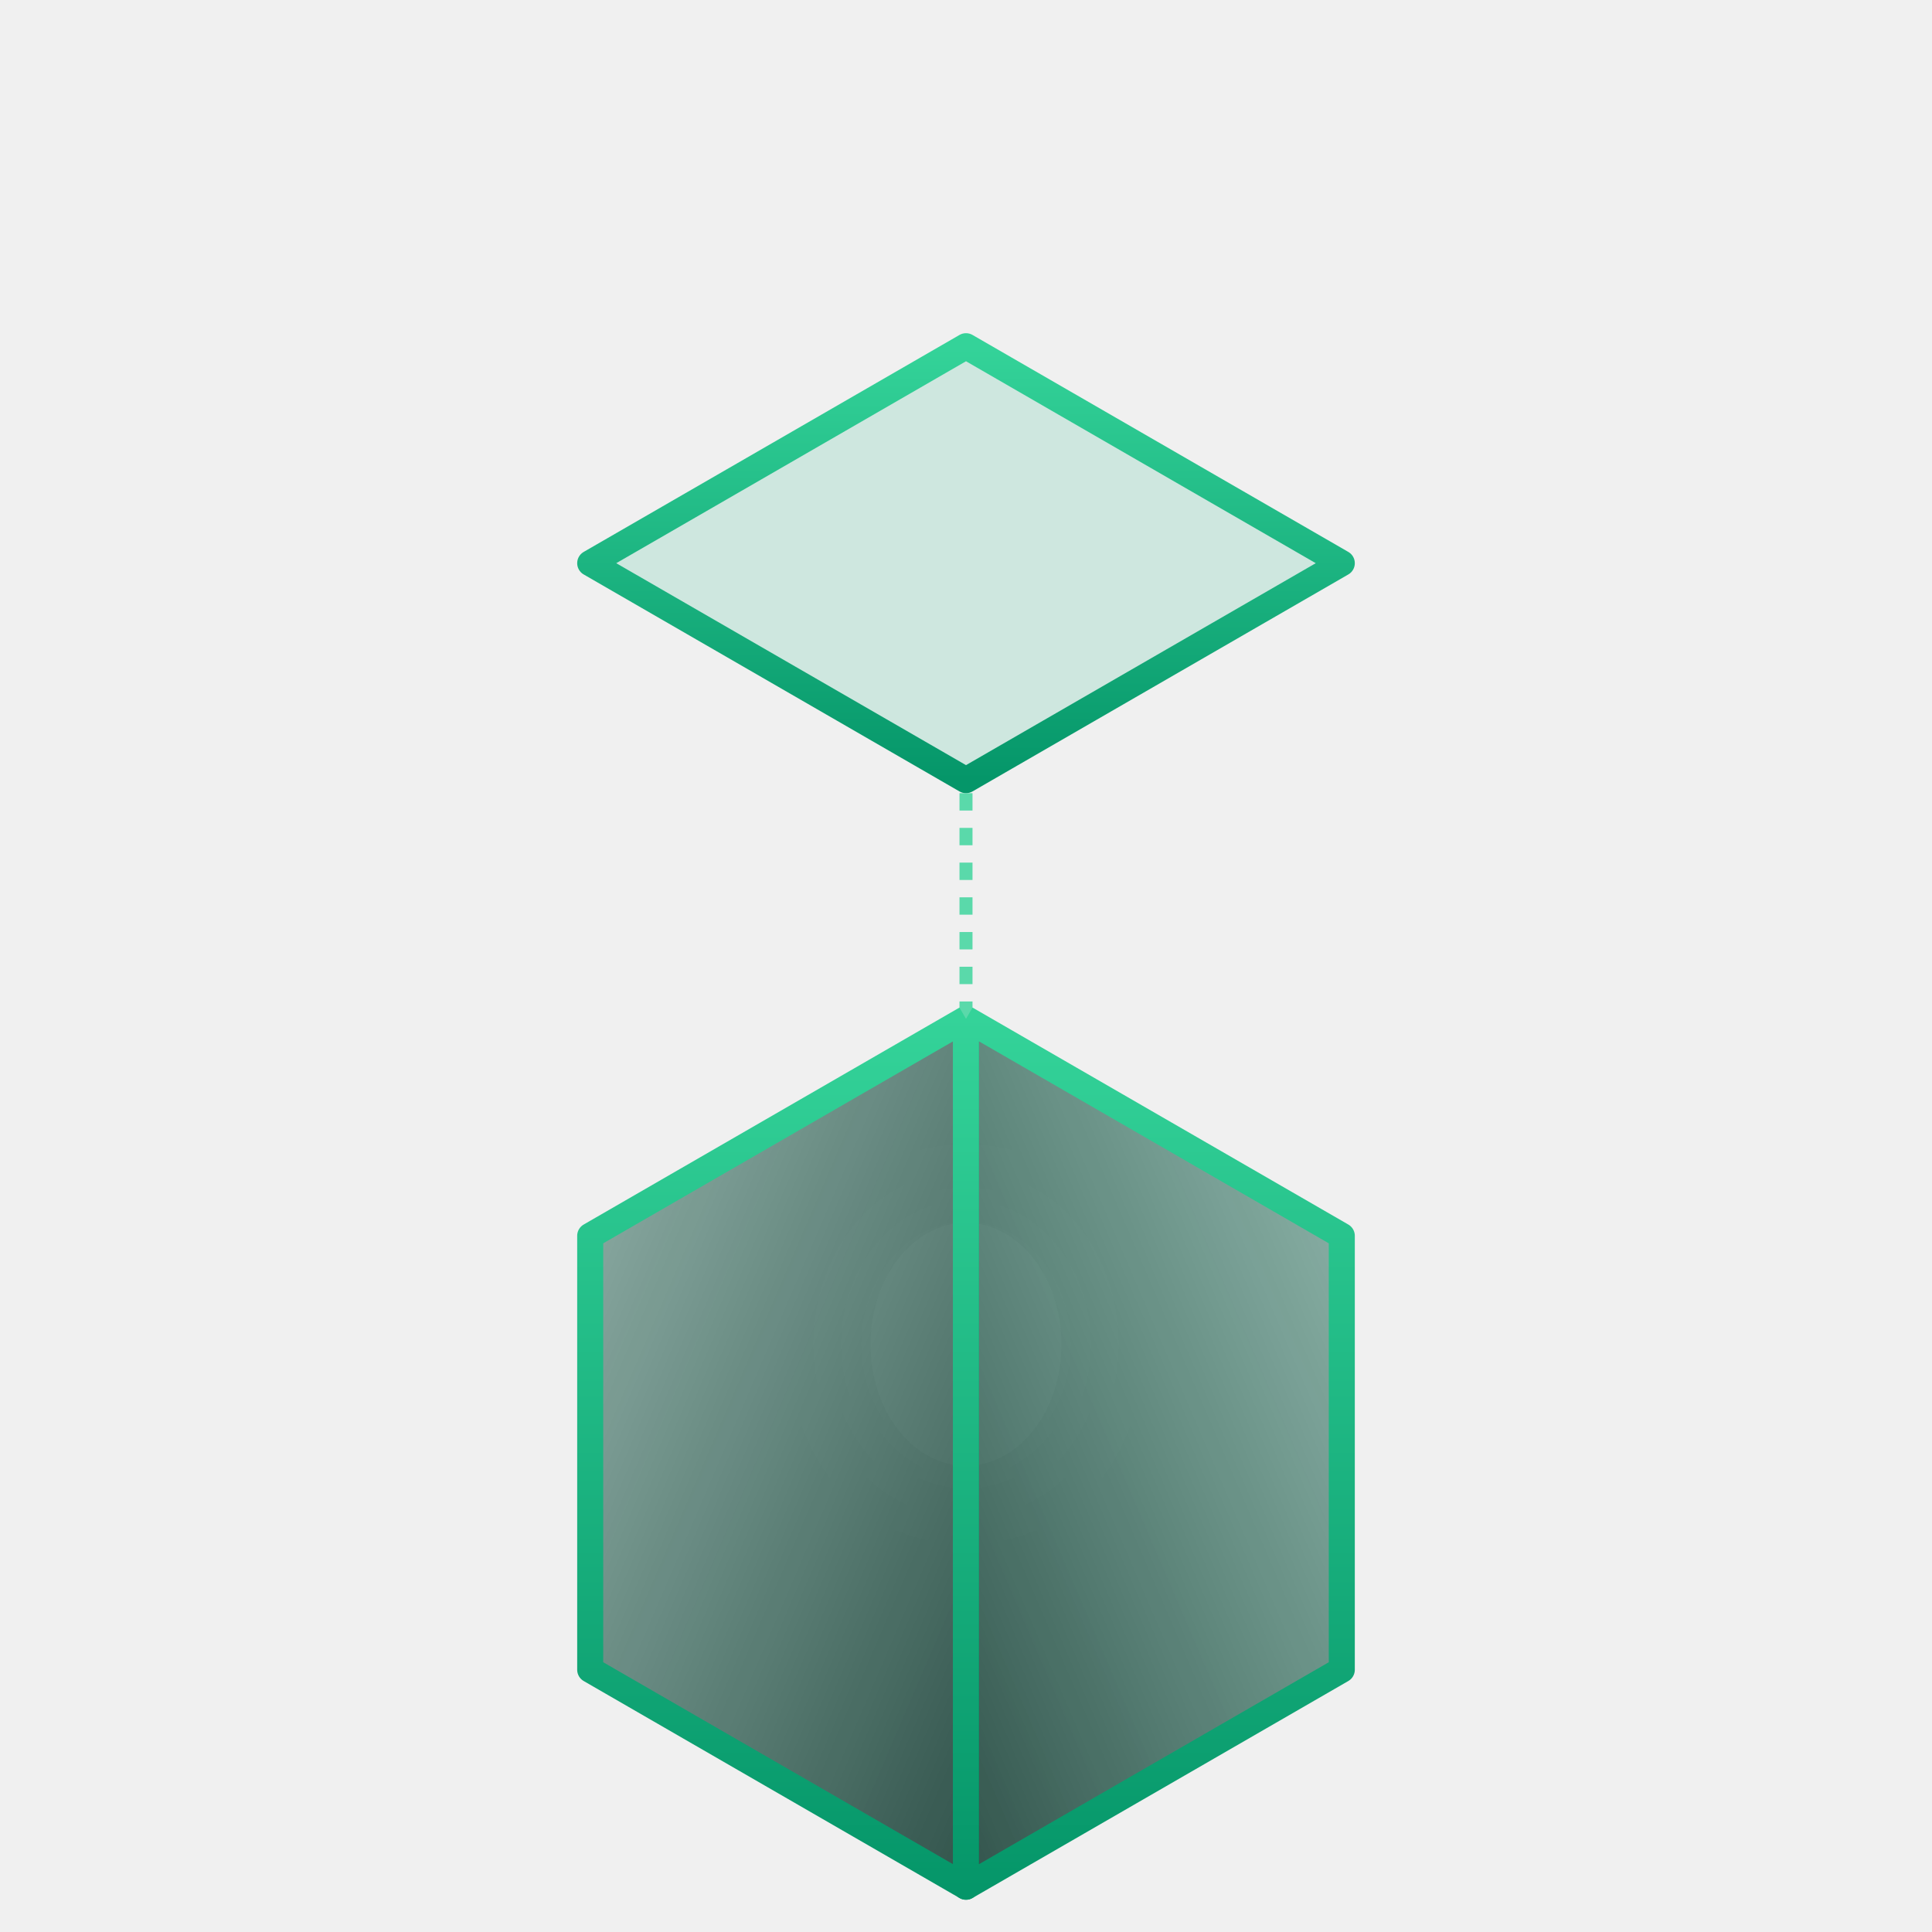
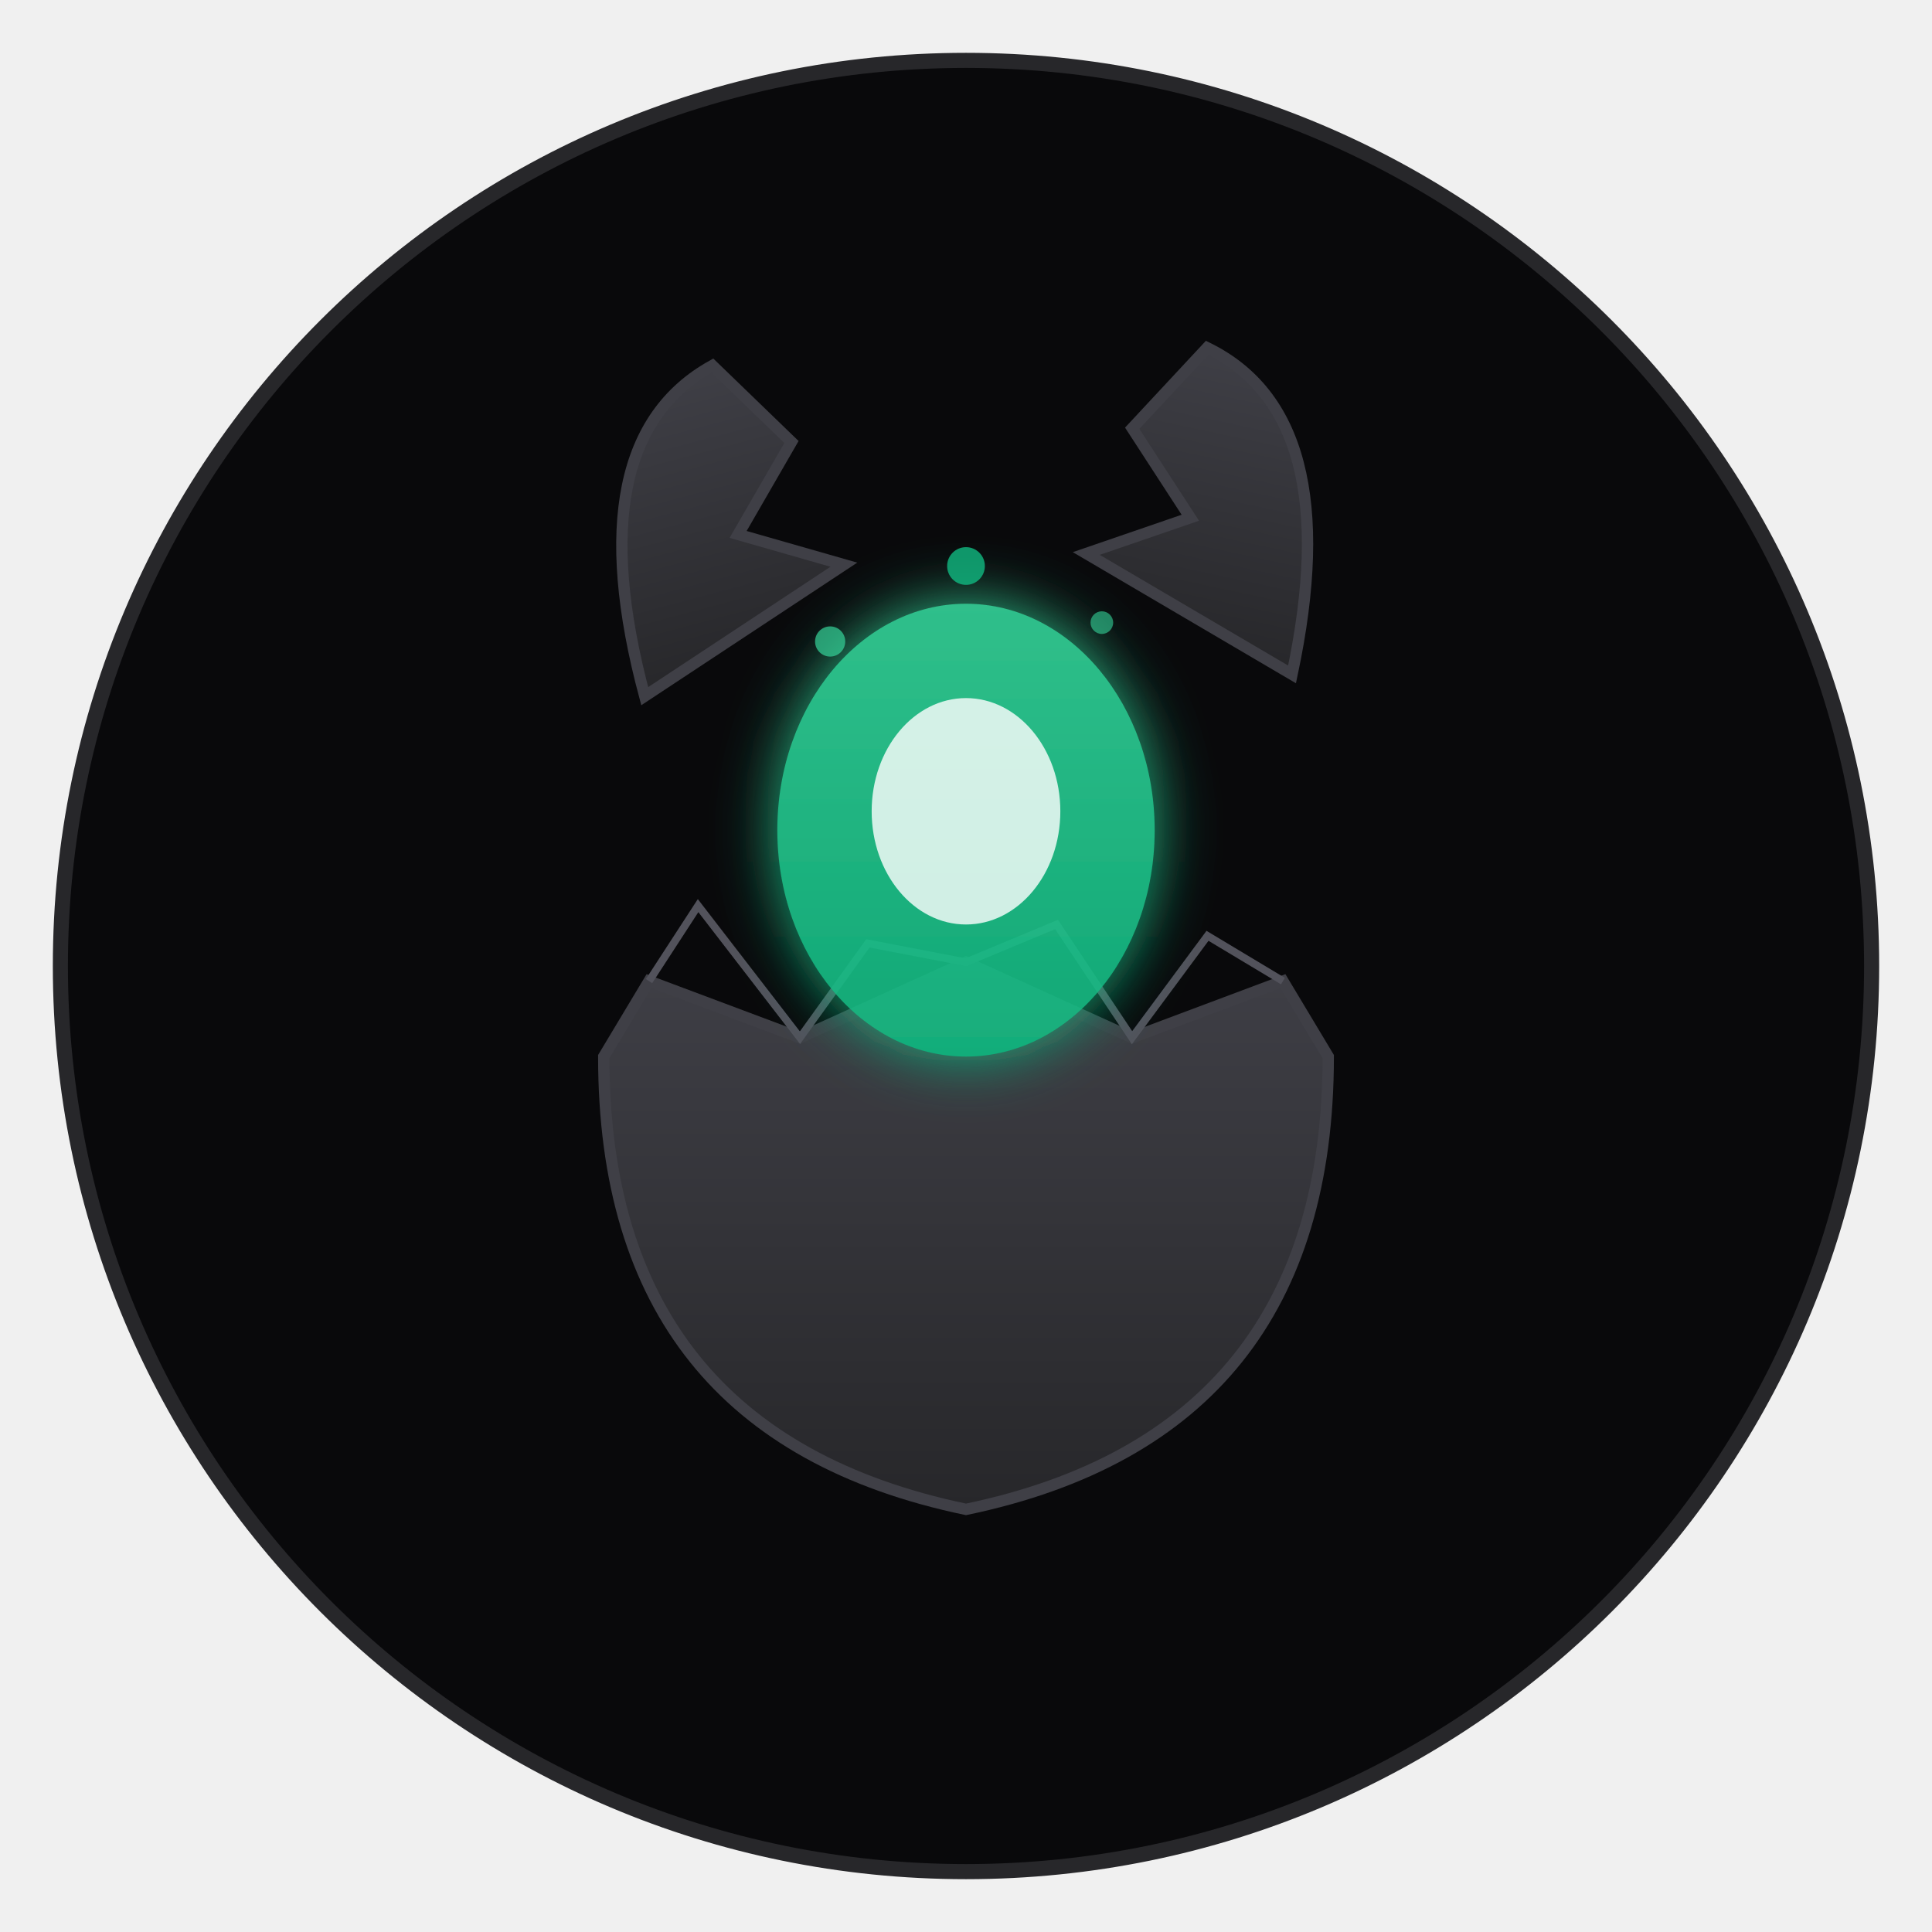
<svg xmlns="http://www.w3.org/2000/svg" width="512" height="512" viewBox="0 0 512 512" fill="none">
  <defs>
-     <filter id="glow-definitive" x="-50%" y="-50%" width="200%" height="200%">
-       <feGaussianBlur stdDeviation="12" result="blur" />
+     <filter id="glow" x="-50%" y="-50%" width="200%" height="200%">
+       <feGaussianBlur stdDeviation="8" result="blur" />
      <feComposite in="SourceGraphic" in2="blur" operator="over" />
    </filter>
-     <linearGradient id="face-left-def" x1="0" y1="0" x2="1" y2="1">
-       <stop offset="0%" stop-color="#064e3b" stop-opacity="0.4" />
-       <stop offset="100%" stop-color="#022c22" stop-opacity="0.8" />
+     <linearGradient id="emerald" x1="0" y1="0" x2="0" y2="1">
+       <stop offset="0%" stop-color="#34d399" />
+       <stop offset="100%" stop-color="#10b981" />
    </linearGradient>
-     <linearGradient id="face-right-def" x1="1" y1="0" x2="0" y2="1">
-       <stop offset="0%" stop-color="#065f46" stop-opacity="0.4" />
-       <stop offset="100%" stop-color="#022c22" stop-opacity="0.8" />
-     </linearGradient>
-     <linearGradient id="stroke-def" x1="0" y1="0" x2="0" y2="1">
-       <stop offset="0%" stop-color="#34d399" />
-       <stop offset="100%" stop-color="#059669" />
+     <linearGradient id="shell" x1="0" y1="0" x2="0" y2="1">
+       <stop offset="0%" stop-color="#3f3f46" />
+       <stop offset="100%" stop-color="#27272a" />
    </linearGradient>
  </defs>
-   <g transform="translate(256, 270) scale(1.15)">
-     <ellipse cx="0" cy="75" rx="22" ry="28" fill="white" filter="url(#glow-definitive)">
-       <animate attributeName="opacity" values="0.8;1;0.8" duration="3s" repeatCount="indefinite" />
-       <animate attributeName="ry" values="28;30;28" duration="3s" repeatCount="indefinite" />
-     </ellipse>
-     <path d="M0 0 L-86.6 50 L-86.6 150 L0 200 L0 0" fill="url(#face-left-def)" stroke="url(#stroke-def)" stroke-width="6" stroke-linejoin="round" />
-     <path d="M0 0 L86.6 50 L86.6 150 L0 200 L0 0" fill="url(#face-right-def)" stroke="url(#stroke-def)" stroke-width="6" stroke-linejoin="round" />
-     <line x1="0" y1="0" x2="0" y2="200" stroke="url(#stroke-def)" stroke-width="6" />
-     <g transform="translate(0, -55)">
-       <path d="M0 0 L86.6 -50 L0 -100 L-86.6 -50 Z" fill="#10b981" fill-opacity="0.15" stroke="url(#stroke-def)" stroke-width="6" stroke-linejoin="round">
-         <animateTransform attributeName="transform" type="translate" values="0 0; 0 -8; 0 0" duration="5s" repeatCount="indefinite" />
-       </path>
-     </g>
-     <line x1="0" y1="0" x2="0" y2="-55" stroke="#34d399" stroke-width="3" stroke-dasharray="4 4" opacity="0.8">
-       <animate attributeName="stroke-dashoffset" values="8;0" duration="1s" repeatCount="indefinite" />
-     </line>
+   <circle cx="256" cy="256" r="240" fill="#09090b" />
+   <circle cx="256" cy="256" r="240" fill="none" stroke="#27272a" stroke-width="4" />
+   <path d="M 160 280         Q 160 380, 256 400         Q 352 380, 352 280        L 340 260        L 300 275        L 256 255        L 212 275        L 172 260        Z" fill="url(#shell)" stroke="#3f3f46" stroke-width="3" />
+   <path d="M 172 260 L 185 240 L 212 275 L 230 250 L 256 255 L 280 245 L 300 275 L 320 248 L 340 260" fill="none" stroke="#52525b" stroke-width="2" />
+   <ellipse cx="256" cy="220" rx="50" ry="60" fill="url(#emerald)" filter="url(#glow)" opacity="0.9">
+     <animate attributeName="opacity" values="0.7;1;0.7" dur="2s" repeatCount="indefinite" />
+   </ellipse>
+   <ellipse cx="256" cy="215" rx="25" ry="30" fill="white" opacity="0.8">
+     <animate attributeName="opacity" values="0.6;0.9;0.6" dur="2s" repeatCount="indefinite" />
+   </ellipse>
+   <g transform="translate(-15, -20) rotate(-15, 200, 180)">
+     <path d="M 180 200           Q 180 130, 220 120          L 235 145          L 215 165          L 240 180          L 210 190          Z" fill="url(#shell)" stroke="#3f3f46" stroke-width="3">
+       <animateTransform attributeName="transform" type="translate" values="0 0; -3 -5; 0 0" dur="4s" repeatCount="indefinite" />
+     </path>
  </g>
+   <g transform="translate(15, -25) rotate(12, 312, 180)">
+     <path d="M 332 200           Q 332 130, 292 120          L 277 145          L 297 165          L 272 180          L 302 190          Z" fill="url(#shell)" stroke="#3f3f46" stroke-width="3">
+       <animateTransform attributeName="transform" type="translate" values="0 0; 3 -5; 0 0" dur="4s" repeatCount="indefinite" />
+     </path>
+   </g>
+   <circle cx="220" cy="170" r="4" fill="#34d399" opacity="0.7">
+     <animate attributeName="cy" values="170;160;170" dur="3s" repeatCount="indefinite" />
+     <animate attributeName="opacity" values="0.5;0.9;0.5" dur="3s" repeatCount="indefinite" />
+   </circle>
+   <circle cx="292" cy="165" r="3" fill="#34d399" opacity="0.6">
+     <animate attributeName="cy" values="165;155;165" dur="2.5s" repeatCount="indefinite" />
+     <animate attributeName="opacity" values="0.4;0.8;0.4" dur="2.5s" repeatCount="indefinite" />
+   </circle>
+   <circle cx="256" cy="150" r="5" fill="#10b981" opacity="0.8">
+     <animate attributeName="cy" values="150;138;150" dur="3.5s" repeatCount="indefinite" />
+     <animate attributeName="opacity" values="0.6;1;0.6" dur="3.5s" repeatCount="indefinite" />
+   </circle>
</svg>
